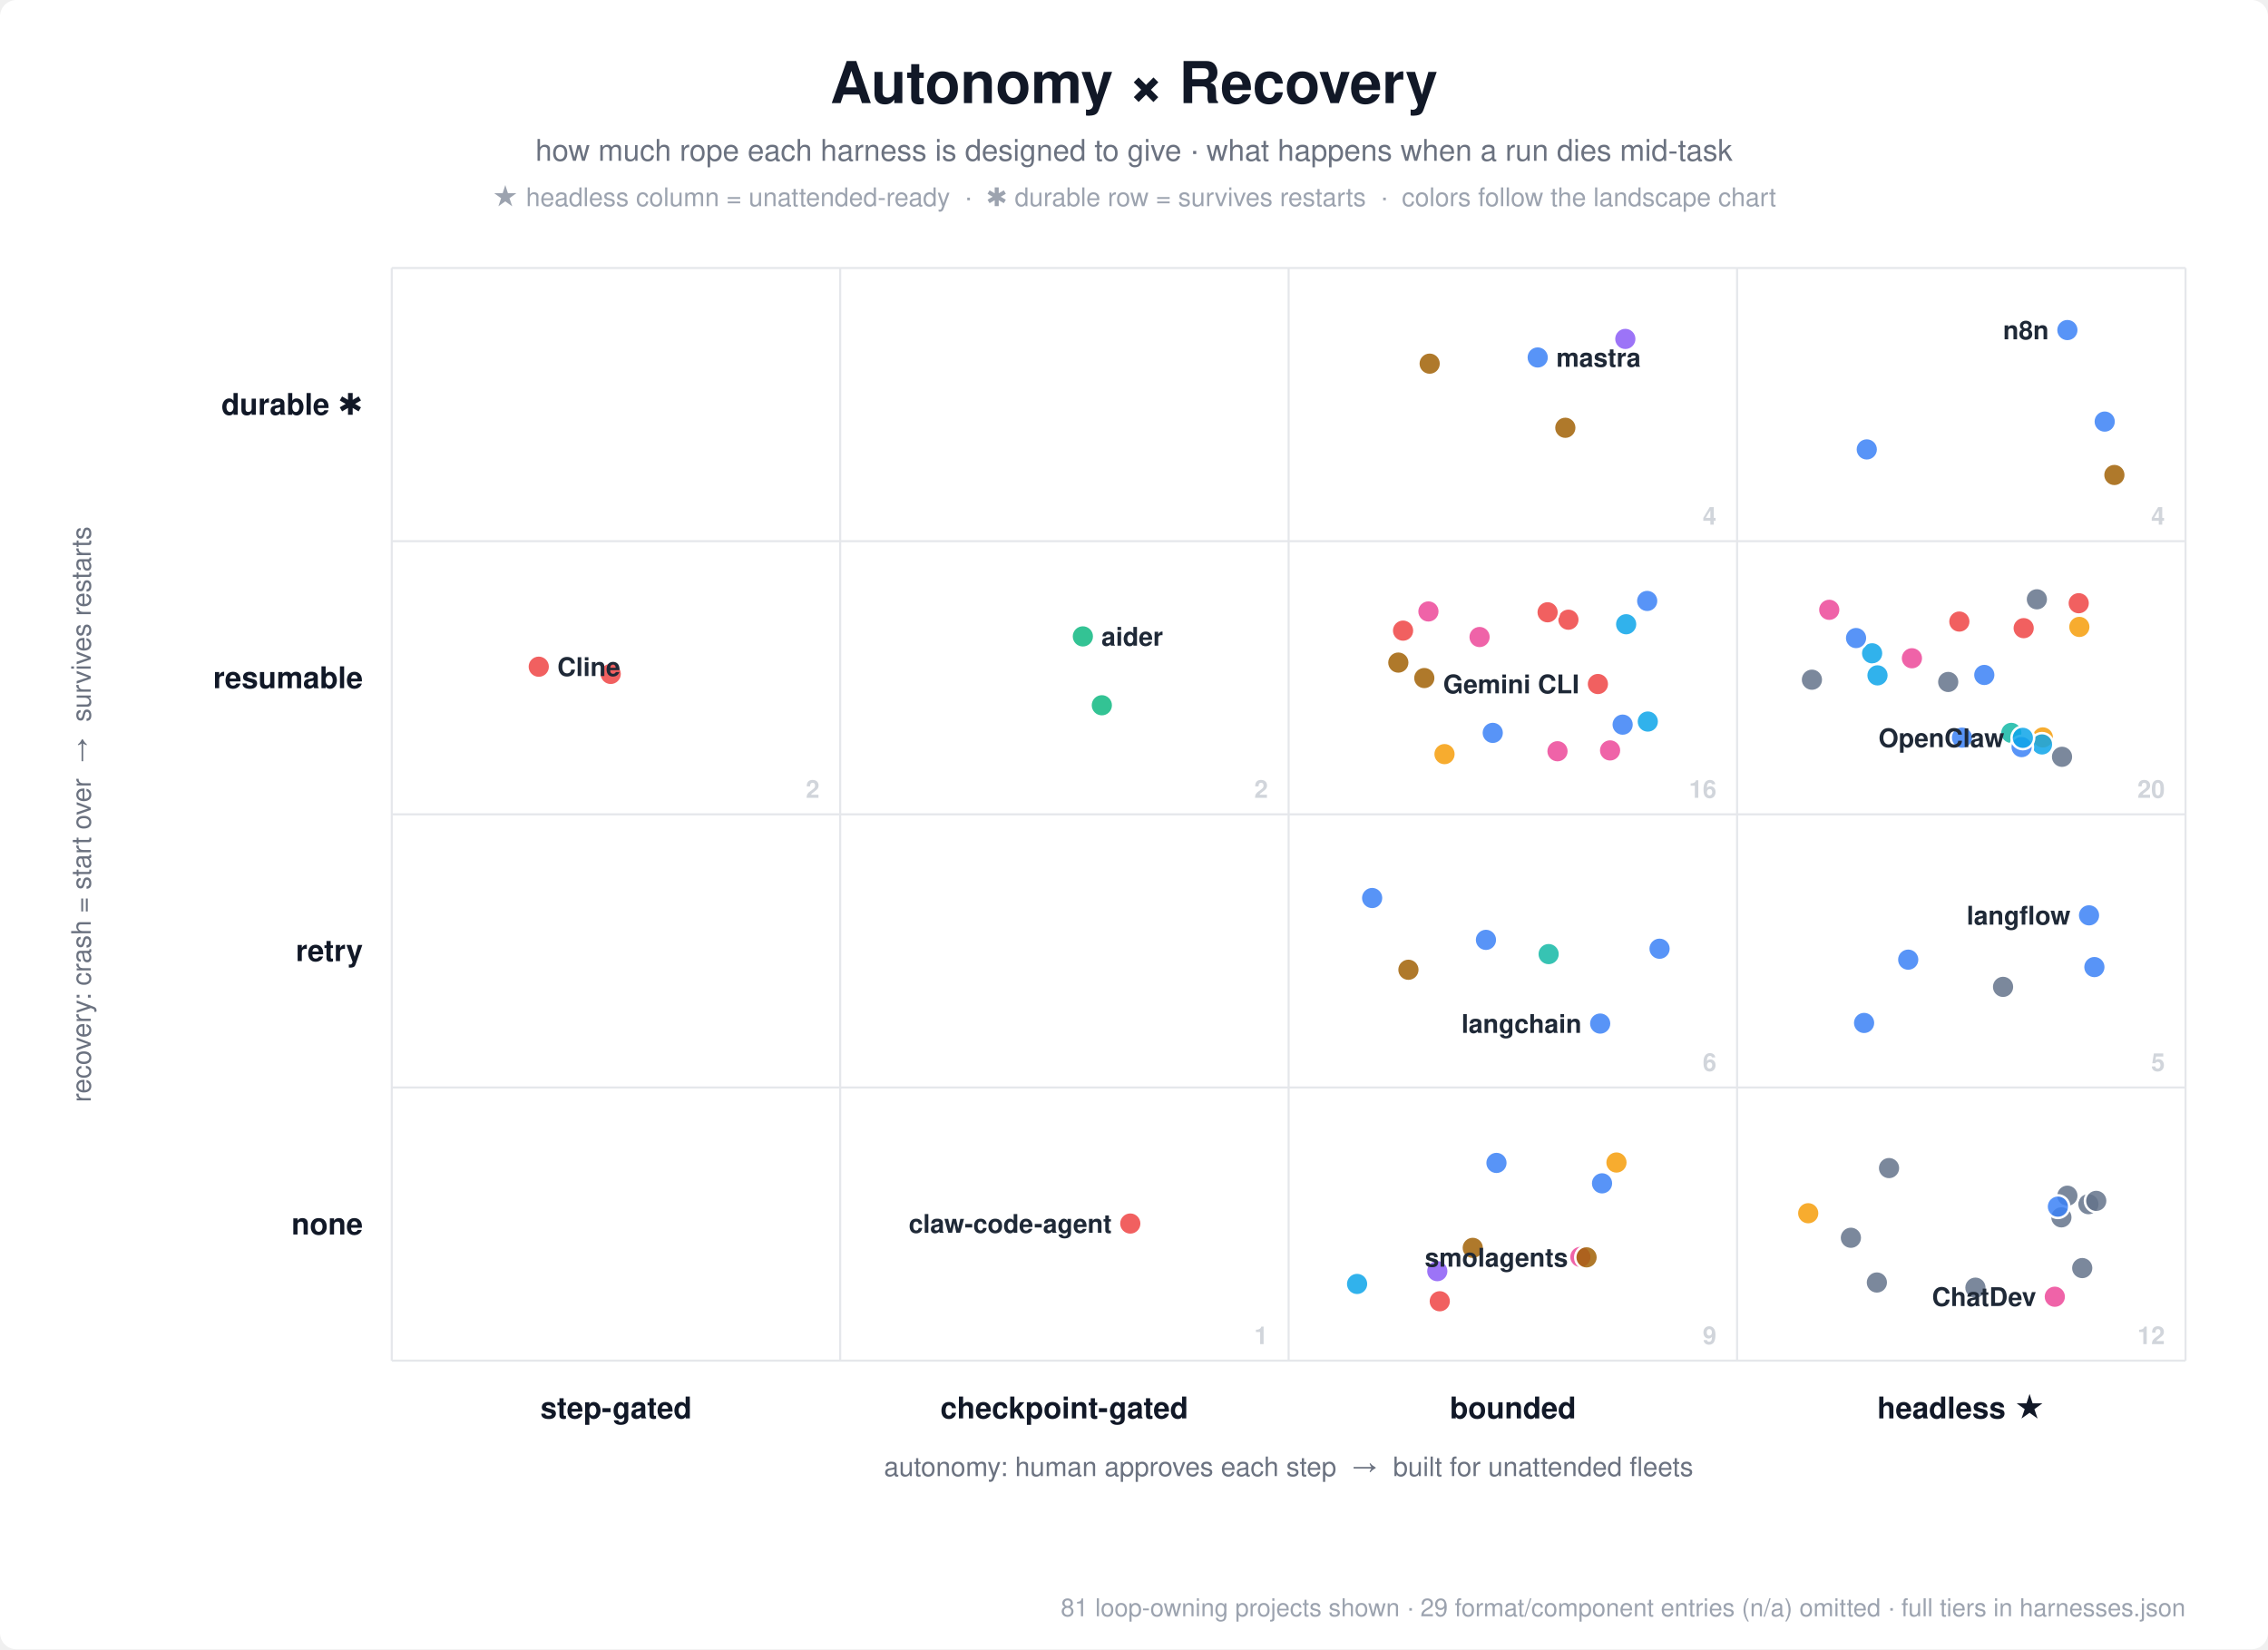
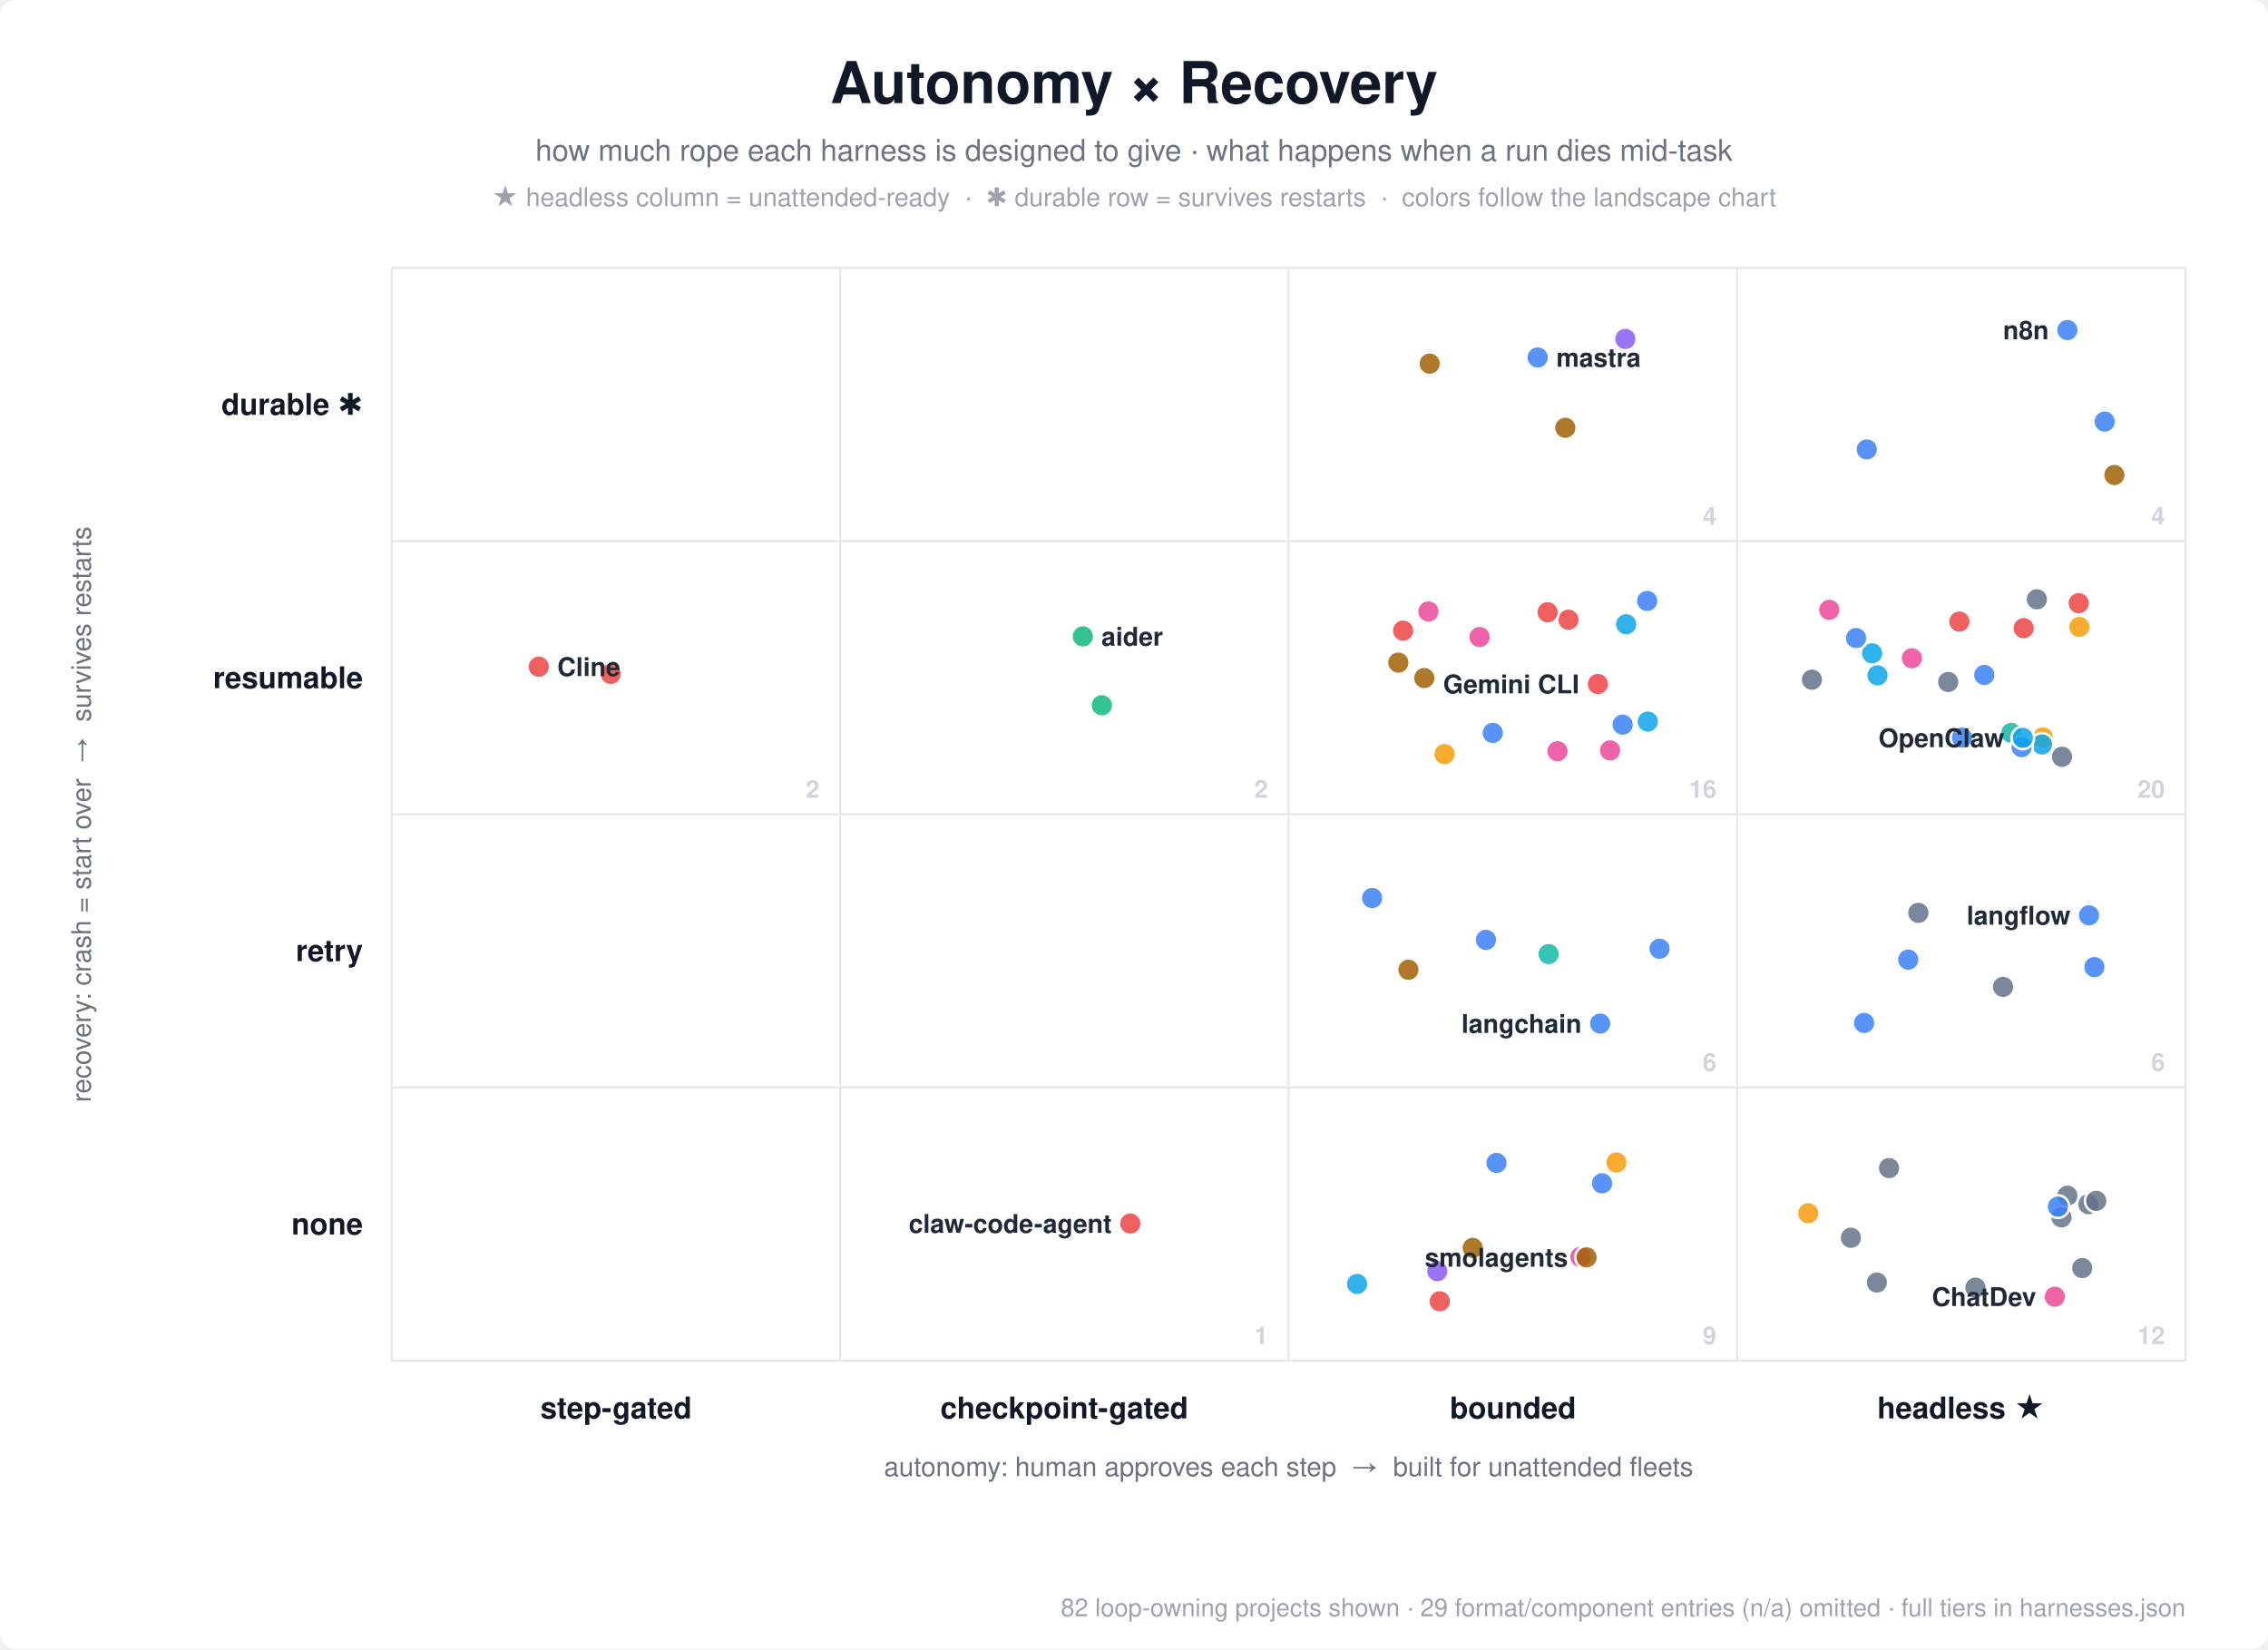
<svg xmlns="http://www.w3.org/2000/svg" viewBox="0 0 1100 800" font-family="-apple-system, 'Segoe UI', Helvetica, Arial, sans-serif">
  <rect width="1100" height="800" fill="#ffffff" rx="8" />
  <text x="550.0" y="50" text-anchor="middle" font-size="28" font-weight="700" fill="#111827">Autonomy × Recovery</text>
  <text x="550.0" y="78" text-anchor="middle" font-size="14.5" fill="#6b7280">how much rope each harness is designed to give · what happens when a run dies mid-task</text>
  <text x="550.0" y="100" text-anchor="middle" font-size="12.5" fill="#9ca3af">★ headless column = unattended-ready  ·  ✱ durable row = survives restarts  ·  colors follow the landscape chart</text>
  <line x1="190.0" y1="130" x2="190.0" y2="660" stroke="#e5e7eb" stroke-width="1" />
  <line x1="407.5" y1="130" x2="407.5" y2="660" stroke="#e5e7eb" stroke-width="1" />
  <line x1="625.0" y1="130" x2="625.0" y2="660" stroke="#e5e7eb" stroke-width="1" />
  <line x1="842.5" y1="130" x2="842.5" y2="660" stroke="#e5e7eb" stroke-width="1" />
  <line x1="1060.0" y1="130" x2="1060.0" y2="660" stroke="#e5e7eb" stroke-width="1" />
  <line x1="190" y1="130.0" x2="1060" y2="130.0" stroke="#e5e7eb" stroke-width="1" />
  <line x1="190" y1="262.5" x2="1060" y2="262.5" stroke="#e5e7eb" stroke-width="1" />
  <line x1="190" y1="395.0" x2="1060" y2="395.0" stroke="#e5e7eb" stroke-width="1" />
  <line x1="190" y1="527.5" x2="1060" y2="527.5" stroke="#e5e7eb" stroke-width="1" />
  <line x1="190" y1="660.0" x2="1060" y2="660.0" stroke="#e5e7eb" stroke-width="1" />
  <text x="298.8" y="688" text-anchor="middle" font-size="14.5" font-weight="600" fill="#111827">step-gated</text>
  <text x="516.2" y="688" text-anchor="middle" font-size="14.5" font-weight="600" fill="#111827">checkpoint-gated</text>
  <text x="733.8" y="688" text-anchor="middle" font-size="14.5" font-weight="600" fill="#111827">bounded</text>
  <text x="951.2" y="688" text-anchor="middle" font-size="14.5" font-weight="600" fill="#111827">headless ★</text>
  <text x="625.0" y="716" text-anchor="middle" font-size="13" fill="#6b7280">autonomy: human approves each step  →  built for unattended fleets</text>
  <text x="176" y="598.8" text-anchor="end" font-size="14.5" font-weight="600" fill="#111827">none</text>
  <text x="176" y="466.2" text-anchor="end" font-size="14.5" font-weight="600" fill="#111827">retry</text>
  <text x="176" y="333.8" text-anchor="end" font-size="14.5" font-weight="600" fill="#111827">resumable</text>
  <text x="176" y="201.2" text-anchor="end" font-size="14.5" font-weight="600" fill="#111827">durable ✱</text>
  <text x="44" y="395" font-size="13" fill="#6b7280" transform="rotate(-90 44 395)" text-anchor="middle">recovery: crash = start over  →  survives restarts</text>
  <text x="832.5" y="652.0" text-anchor="end" font-size="12" fill="#d1d5db" font-weight="700">9</text>
  <text x="832.5" y="254.5" text-anchor="end" font-size="12" fill="#d1d5db" font-weight="700">4</text>
  <text x="397.5" y="387.0" text-anchor="end" font-size="12" fill="#d1d5db" font-weight="700">2</text>
  <text x="832.5" y="387.0" text-anchor="end" font-size="12" fill="#d1d5db" font-weight="700">16</text>
  <text x="1050.0" y="387.0" text-anchor="end" font-size="12" fill="#d1d5db" font-weight="700">20</text>
  <text x="615.0" y="652.0" text-anchor="end" font-size="12" fill="#d1d5db" font-weight="700">1</text>
  <text x="1050.0" y="652.0" text-anchor="end" font-size="12" fill="#d1d5db" font-weight="700">12</text>
  <text x="1050.0" y="254.5" text-anchor="end" font-size="12" fill="#d1d5db" font-weight="700">4</text>
  <text x="832.5" y="519.5" text-anchor="end" font-size="12" fill="#d1d5db" font-weight="700">6</text>
-   <text x="1050.0" y="519.5" text-anchor="end" font-size="12" fill="#d1d5db" font-weight="700">5</text>
+   <text x="1050.0" y="519.5" text-anchor="end" font-size="12" fill="#d1d5db" font-weight="700">6</text>
  <text x="615.0" y="387.0" text-anchor="end" font-size="12" fill="#d1d5db" font-weight="700">2</text>
  <circle cx="698.3" cy="631.2" r="5.5" fill="#ef4444" fill-opacity="0.85" stroke="#ffffff" stroke-width="1.2" />
  <circle cx="958.1" cy="624.6" r="5.5" fill="#64748b" fill-opacity="0.85" stroke="#ffffff" stroke-width="1.2" />
  <circle cx="916.2" cy="566.6" r="5.5" fill="#64748b" fill-opacity="0.85" stroke="#ffffff" stroke-width="1.2" />
  <circle cx="897.7" cy="600.4" r="5.5" fill="#64748b" fill-opacity="0.85" stroke="#ffffff" stroke-width="1.2" />
  <circle cx="1009.9" cy="615.1" r="5.5" fill="#64748b" fill-opacity="0.85" stroke="#ffffff" stroke-width="1.2" />
+   <circle cx="930.4" cy="442.8" r="5.5" fill="#64748b" fill-opacity="0.85" stroke="#ffffff" stroke-width="1.2" />
  <circle cx="725.8" cy="564.1" r="5.5" fill="#3b82f6" fill-opacity="0.85" stroke="#ffffff" stroke-width="1.2" />
  <circle cx="887.2" cy="295.8" r="5.5" fill="#ec4899" fill-opacity="0.85" stroke="#ffffff" stroke-width="1.2" />
  <circle cx="784.0" cy="563.9" r="5.5" fill="#f59e0b" fill-opacity="0.85" stroke="#ffffff" stroke-width="1.2" />
  <circle cx="971.5" cy="478.7" r="5.5" fill="#64748b" fill-opacity="0.85" stroke="#ffffff" stroke-width="1.2" />
  <circle cx="975.5" cy="355.5" r="5.5" fill="#14b8a6" fill-opacity="0.85" stroke="#ffffff" stroke-width="1.2" />
  <circle cx="777.0" cy="574.0" r="5.5" fill="#3b82f6" fill-opacity="0.85" stroke="#ffffff" stroke-width="1.2" />
  <circle cx="697.1" cy="616.6" r="5.5" fill="#8b5cf6" fill-opacity="0.85" stroke="#ffffff" stroke-width="1.2" />
  <circle cx="548.2" cy="593.5" r="5.5" fill="#ef4444" fill-opacity="0.85" stroke="#ffffff" stroke-width="1.2" />
  <circle cx="877.0" cy="588.5" r="5.5" fill="#f59e0b" fill-opacity="0.85" stroke="#ffffff" stroke-width="1.2" />
  <circle cx="788.3" cy="164.4" r="5.5" fill="#8b5cf6" fill-opacity="0.85" stroke="#ffffff" stroke-width="1.2" />
  <circle cx="878.8" cy="329.7" r="5.5" fill="#64748b" fill-opacity="0.85" stroke="#ffffff" stroke-width="1.2" />
  <circle cx="714.3" cy="605.3" r="5.5" fill="#a16207" fill-opacity="0.85" stroke="#ffffff" stroke-width="1.2" />
  <circle cx="910.3" cy="622.1" r="5.5" fill="#64748b" fill-opacity="0.85" stroke="#ffffff" stroke-width="1.2" />
  <circle cx="1012.9" cy="584.1" r="5.5" fill="#64748b" fill-opacity="0.85" stroke="#ffffff" stroke-width="1.2" />
  <circle cx="1016.7" cy="582.5" r="5.5" fill="#64748b" fill-opacity="0.85" stroke="#ffffff" stroke-width="1.2" />
  <circle cx="658.2" cy="622.8" r="5.5" fill="#0ea5e9" fill-opacity="0.85" stroke="#ffffff" stroke-width="1.2" />
  <circle cx="1002.7" cy="580.0" r="5.5" fill="#64748b" fill-opacity="0.85" stroke="#ffffff" stroke-width="1.2" />
  <circle cx="1000.1" cy="367.1" r="5.5" fill="#64748b" fill-opacity="0.85" stroke="#ffffff" stroke-width="1.2" />
  <circle cx="678.2" cy="321.4" r="5.5" fill="#a16207" fill-opacity="0.85" stroke="#ffffff" stroke-width="1.2" />
  <circle cx="798.9" cy="291.5" r="5.5" fill="#3b82f6" fill-opacity="0.85" stroke="#ffffff" stroke-width="1.2" />
  <circle cx="999.8" cy="590.5" r="5.5" fill="#64748b" fill-opacity="0.85" stroke="#ffffff" stroke-width="1.2" />
  <circle cx="998.1" cy="585.3" r="5.5" fill="#3b82f6" fill-opacity="0.85" stroke="#ffffff" stroke-width="1.2" />
  <circle cx="1025.5" cy="230.4" r="5.5" fill="#a16207" fill-opacity="0.85" stroke="#ffffff" stroke-width="1.2" />
  <circle cx="987.9" cy="290.7" r="5.5" fill="#64748b" fill-opacity="0.85" stroke="#ffffff" stroke-width="1.2" />
  <circle cx="690.8" cy="328.9" r="5.5" fill="#a16207" fill-opacity="0.85" stroke="#ffffff" stroke-width="1.2" />
  <circle cx="990.8" cy="357.7" r="5.5" fill="#f59e0b" fill-opacity="0.85" stroke="#ffffff" stroke-width="1.2" />
  <circle cx="724.0" cy="355.5" r="5.5" fill="#3b82f6" fill-opacity="0.85" stroke="#ffffff" stroke-width="1.2" />
  <circle cx="1015.8" cy="469.1" r="5.5" fill="#3b82f6" fill-opacity="0.85" stroke="#ffffff" stroke-width="1.2" />
  <circle cx="766.5" cy="609.7" r="5.5" fill="#ec4899" fill-opacity="0.85" stroke="#ffffff" stroke-width="1.2" />
  <circle cx="717.6" cy="309.0" r="5.5" fill="#ec4899" fill-opacity="0.85" stroke="#ffffff" stroke-width="1.2" />
  <circle cx="799.2" cy="350.0" r="5.5" fill="#0ea5e9" fill-opacity="0.85" stroke="#ffffff" stroke-width="1.2" />
  <circle cx="951.6" cy="357.8" r="5.5" fill="#3b82f6" fill-opacity="0.85" stroke="#ffffff" stroke-width="1.2" />
  <circle cx="944.9" cy="330.8" r="5.5" fill="#64748b" fill-opacity="0.85" stroke="#ffffff" stroke-width="1.2" />
  <circle cx="693.4" cy="176.4" r="5.5" fill="#a16207" fill-opacity="0.85" stroke="#ffffff" stroke-width="1.2" />
  <circle cx="788.7" cy="302.8" r="5.5" fill="#0ea5e9" fill-opacity="0.85" stroke="#ffffff" stroke-width="1.2" />
  <circle cx="990.4" cy="361.1" r="5.5" fill="#0ea5e9" fill-opacity="0.85" stroke="#ffffff" stroke-width="1.2" />
  <circle cx="1008.5" cy="304.1" r="5.5" fill="#f59e0b" fill-opacity="0.85" stroke="#ffffff" stroke-width="1.2" />
  <circle cx="962.4" cy="327.4" r="5.5" fill="#3b82f6" fill-opacity="0.85" stroke="#ffffff" stroke-width="1.2" />
  <circle cx="980.5" cy="362.4" r="5.5" fill="#3b82f6" fill-opacity="0.85" stroke="#ffffff" stroke-width="1.2" />
  <circle cx="905.4" cy="218.0" r="5.5" fill="#3b82f6" fill-opacity="0.85" stroke="#ffffff" stroke-width="1.2" />
  <circle cx="296.2" cy="326.9" r="5.5" fill="#ef4444" fill-opacity="0.85" stroke="#ffffff" stroke-width="1.2" />
  <circle cx="683.1" cy="470.4" r="5.5" fill="#a16207" fill-opacity="0.85" stroke="#ffffff" stroke-width="1.2" />
  <circle cx="759.2" cy="207.5" r="5.5" fill="#a16207" fill-opacity="0.85" stroke="#ffffff" stroke-width="1.2" />
  <circle cx="745.8" cy="173.4" r="5.5" fill="#3b82f6" fill-opacity="0.85" stroke="#ffffff" stroke-width="1.2" />
  <circle cx="760.7" cy="300.6" r="5.5" fill="#ef4444" fill-opacity="0.85" stroke="#ffffff" stroke-width="1.2" />
  <circle cx="692.8" cy="296.6" r="5.5" fill="#ec4899" fill-opacity="0.85" stroke="#ffffff" stroke-width="1.2" />
  <circle cx="751.1" cy="462.8" r="5.5" fill="#14b8a6" fill-opacity="0.85" stroke="#ffffff" stroke-width="1.2" />
  <circle cx="769.5" cy="609.9" r="5.5" fill="#a16207" fill-opacity="0.85" stroke="#ffffff" stroke-width="1.2" />
  <circle cx="720.7" cy="455.9" r="5.5" fill="#3b82f6" fill-opacity="0.85" stroke="#ffffff" stroke-width="1.2" />
  <circle cx="996.6" cy="629.0" r="5.5" fill="#ec4899" fill-opacity="0.85" stroke="#ffffff" stroke-width="1.2" />
  <circle cx="534.4" cy="342.1" r="5.5" fill="#10b981" fill-opacity="0.85" stroke="#ffffff" stroke-width="1.2" />
  <circle cx="908.0" cy="316.9" r="5.5" fill="#0ea5e9" fill-opacity="0.85" stroke="#ffffff" stroke-width="1.2" />
  <circle cx="1020.8" cy="204.5" r="5.5" fill="#3b82f6" fill-opacity="0.85" stroke="#ffffff" stroke-width="1.2" />
  <circle cx="787.0" cy="351.5" r="5.5" fill="#3b82f6" fill-opacity="0.85" stroke="#ffffff" stroke-width="1.2" />
  <circle cx="525.2" cy="308.7" r="5.5" fill="#10b981" fill-opacity="0.85" stroke="#ffffff" stroke-width="1.2" />
  <circle cx="1008.2" cy="292.6" r="5.5" fill="#ef4444" fill-opacity="0.85" stroke="#ffffff" stroke-width="1.2" />
  <circle cx="665.5" cy="435.6" r="5.5" fill="#3b82f6" fill-opacity="0.85" stroke="#ffffff" stroke-width="1.2" />
  <circle cx="925.5" cy="465.5" r="5.5" fill="#3b82f6" fill-opacity="0.85" stroke="#ffffff" stroke-width="1.2" />
  <circle cx="780.9" cy="364.0" r="5.5" fill="#ec4899" fill-opacity="0.85" stroke="#ffffff" stroke-width="1.2" />
  <circle cx="755.4" cy="364.4" r="5.5" fill="#ec4899" fill-opacity="0.85" stroke="#ffffff" stroke-width="1.2" />
  <circle cx="261.3" cy="323.4" r="5.5" fill="#ef4444" fill-opacity="0.85" stroke="#ffffff" stroke-width="1.2" />
  <circle cx="680.5" cy="305.9" r="5.5" fill="#ef4444" fill-opacity="0.85" stroke="#ffffff" stroke-width="1.2" />
  <circle cx="700.6" cy="365.8" r="5.5" fill="#f59e0b" fill-opacity="0.85" stroke="#ffffff" stroke-width="1.2" />
  <circle cx="927.3" cy="319.3" r="5.5" fill="#ec4899" fill-opacity="0.85" stroke="#ffffff" stroke-width="1.2" />
  <circle cx="950.3" cy="301.5" r="5.5" fill="#ef4444" fill-opacity="0.85" stroke="#ffffff" stroke-width="1.2" />
  <circle cx="750.6" cy="297.0" r="5.5" fill="#ef4444" fill-opacity="0.85" stroke="#ffffff" stroke-width="1.2" />
  <circle cx="804.9" cy="460.2" r="5.5" fill="#3b82f6" fill-opacity="0.85" stroke="#ffffff" stroke-width="1.2" />
  <circle cx="775.0" cy="331.8" r="5.5" fill="#ef4444" fill-opacity="0.85" stroke="#ffffff" stroke-width="1.2" />
  <circle cx="776.1" cy="496.5" r="5.5" fill="#3b82f6" fill-opacity="0.85" stroke="#ffffff" stroke-width="1.2" />
  <circle cx="904.1" cy="496.2" r="5.5" fill="#3b82f6" fill-opacity="0.85" stroke="#ffffff" stroke-width="1.2" />
  <circle cx="1013.2" cy="444.0" r="5.5" fill="#3b82f6" fill-opacity="0.85" stroke="#ffffff" stroke-width="1.2" />
  <circle cx="981.5" cy="304.7" r="5.5" fill="#ef4444" fill-opacity="0.85" stroke="#ffffff" stroke-width="1.2" />
  <circle cx="900.2" cy="309.5" r="5.5" fill="#3b82f6" fill-opacity="0.85" stroke="#ffffff" stroke-width="1.2" />
  <circle cx="1002.7" cy="160.1" r="5.5" fill="#3b82f6" fill-opacity="0.85" stroke="#ffffff" stroke-width="1.2" />
  <circle cx="910.6" cy="327.6" r="5.5" fill="#0ea5e9" fill-opacity="0.85" stroke="#ffffff" stroke-width="1.2" />
  <circle cx="981.1" cy="357.9" r="5.5" fill="#0ea5e9" fill-opacity="0.85" stroke="#ffffff" stroke-width="1.2" />
  <text x="760.5" y="614.4" text-anchor="end" font-size="12.5" font-weight="600" fill="#1f2937">smolagents</text>
  <text x="754.8" y="177.9" text-anchor="start" font-size="12.5" font-weight="600" fill="#1f2937">mastra</text>
  <text x="270.3" y="327.9" text-anchor="start" font-size="12.5" font-weight="600" fill="#1f2937">Cline</text>
  <text x="766.0" y="336.3" text-anchor="end" font-size="12.5" font-weight="600" fill="#1f2937">Gemini CLI</text>
  <text x="972.1" y="362.4" text-anchor="end" font-size="12.5" font-weight="600" fill="#1f2937">OpenClaw</text>
  <text x="539.2" y="598.0" text-anchor="end" font-size="12.5" font-weight="600" fill="#1f2937">claw-code-agent</text>
  <text x="987.6" y="633.5" text-anchor="end" font-size="12.5" font-weight="600" fill="#1f2937">ChatDev</text>
  <text x="993.7" y="164.6" text-anchor="end" font-size="12.5" font-weight="600" fill="#1f2937">n8n</text>
  <text x="767.1" y="501.0" text-anchor="end" font-size="12.5" font-weight="600" fill="#1f2937">langchain</text>
  <text x="1004.2" y="448.5" text-anchor="end" font-size="12.5" font-weight="600" fill="#1f2937">langflow</text>
  <text x="534.2" y="313.2" text-anchor="start" font-size="12.5" font-weight="600" fill="#1f2937">aider</text>
-   <text x="1060" y="784" text-anchor="end" font-size="12" fill="#9ca3af">81 loop-owning projects shown · 29 format/component entries (n/a) omitted · full tiers in harnesses.json</text>
+   <text x="1060" y="784" text-anchor="end" font-size="12" fill="#9ca3af">82 loop-owning projects shown · 29 format/component entries (n/a) omitted · full tiers in harnesses.json</text>
</svg>
